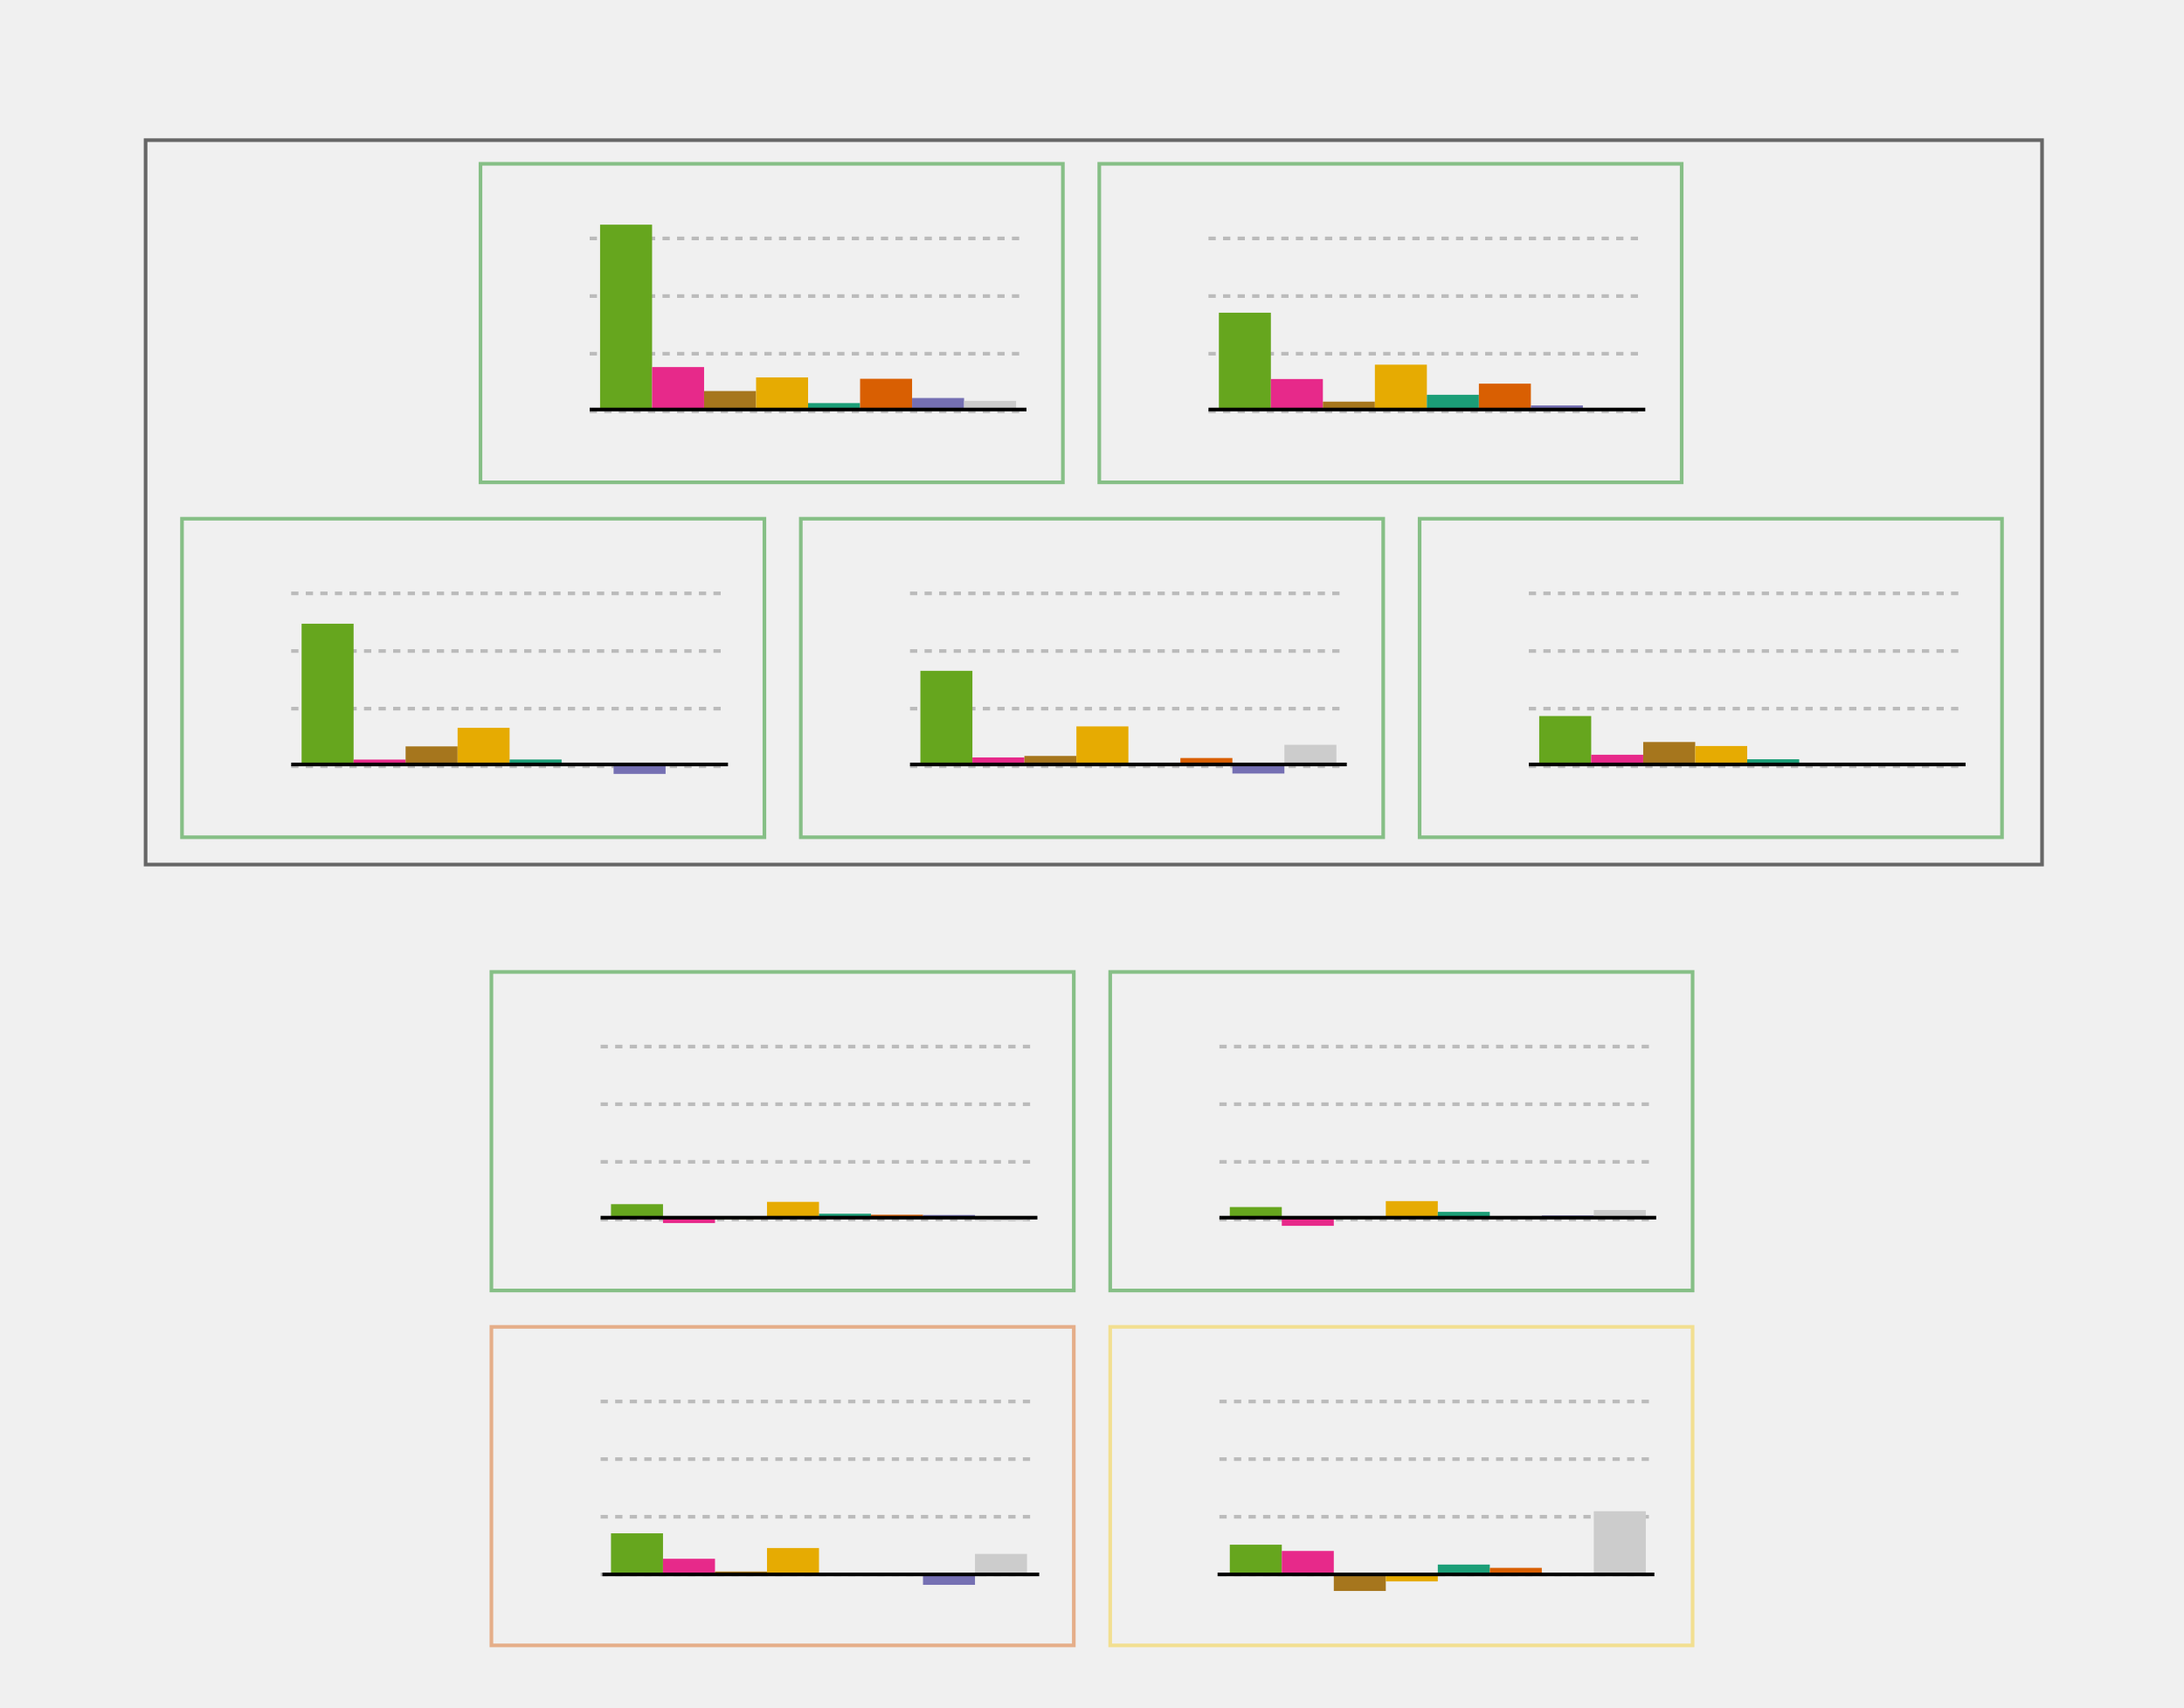
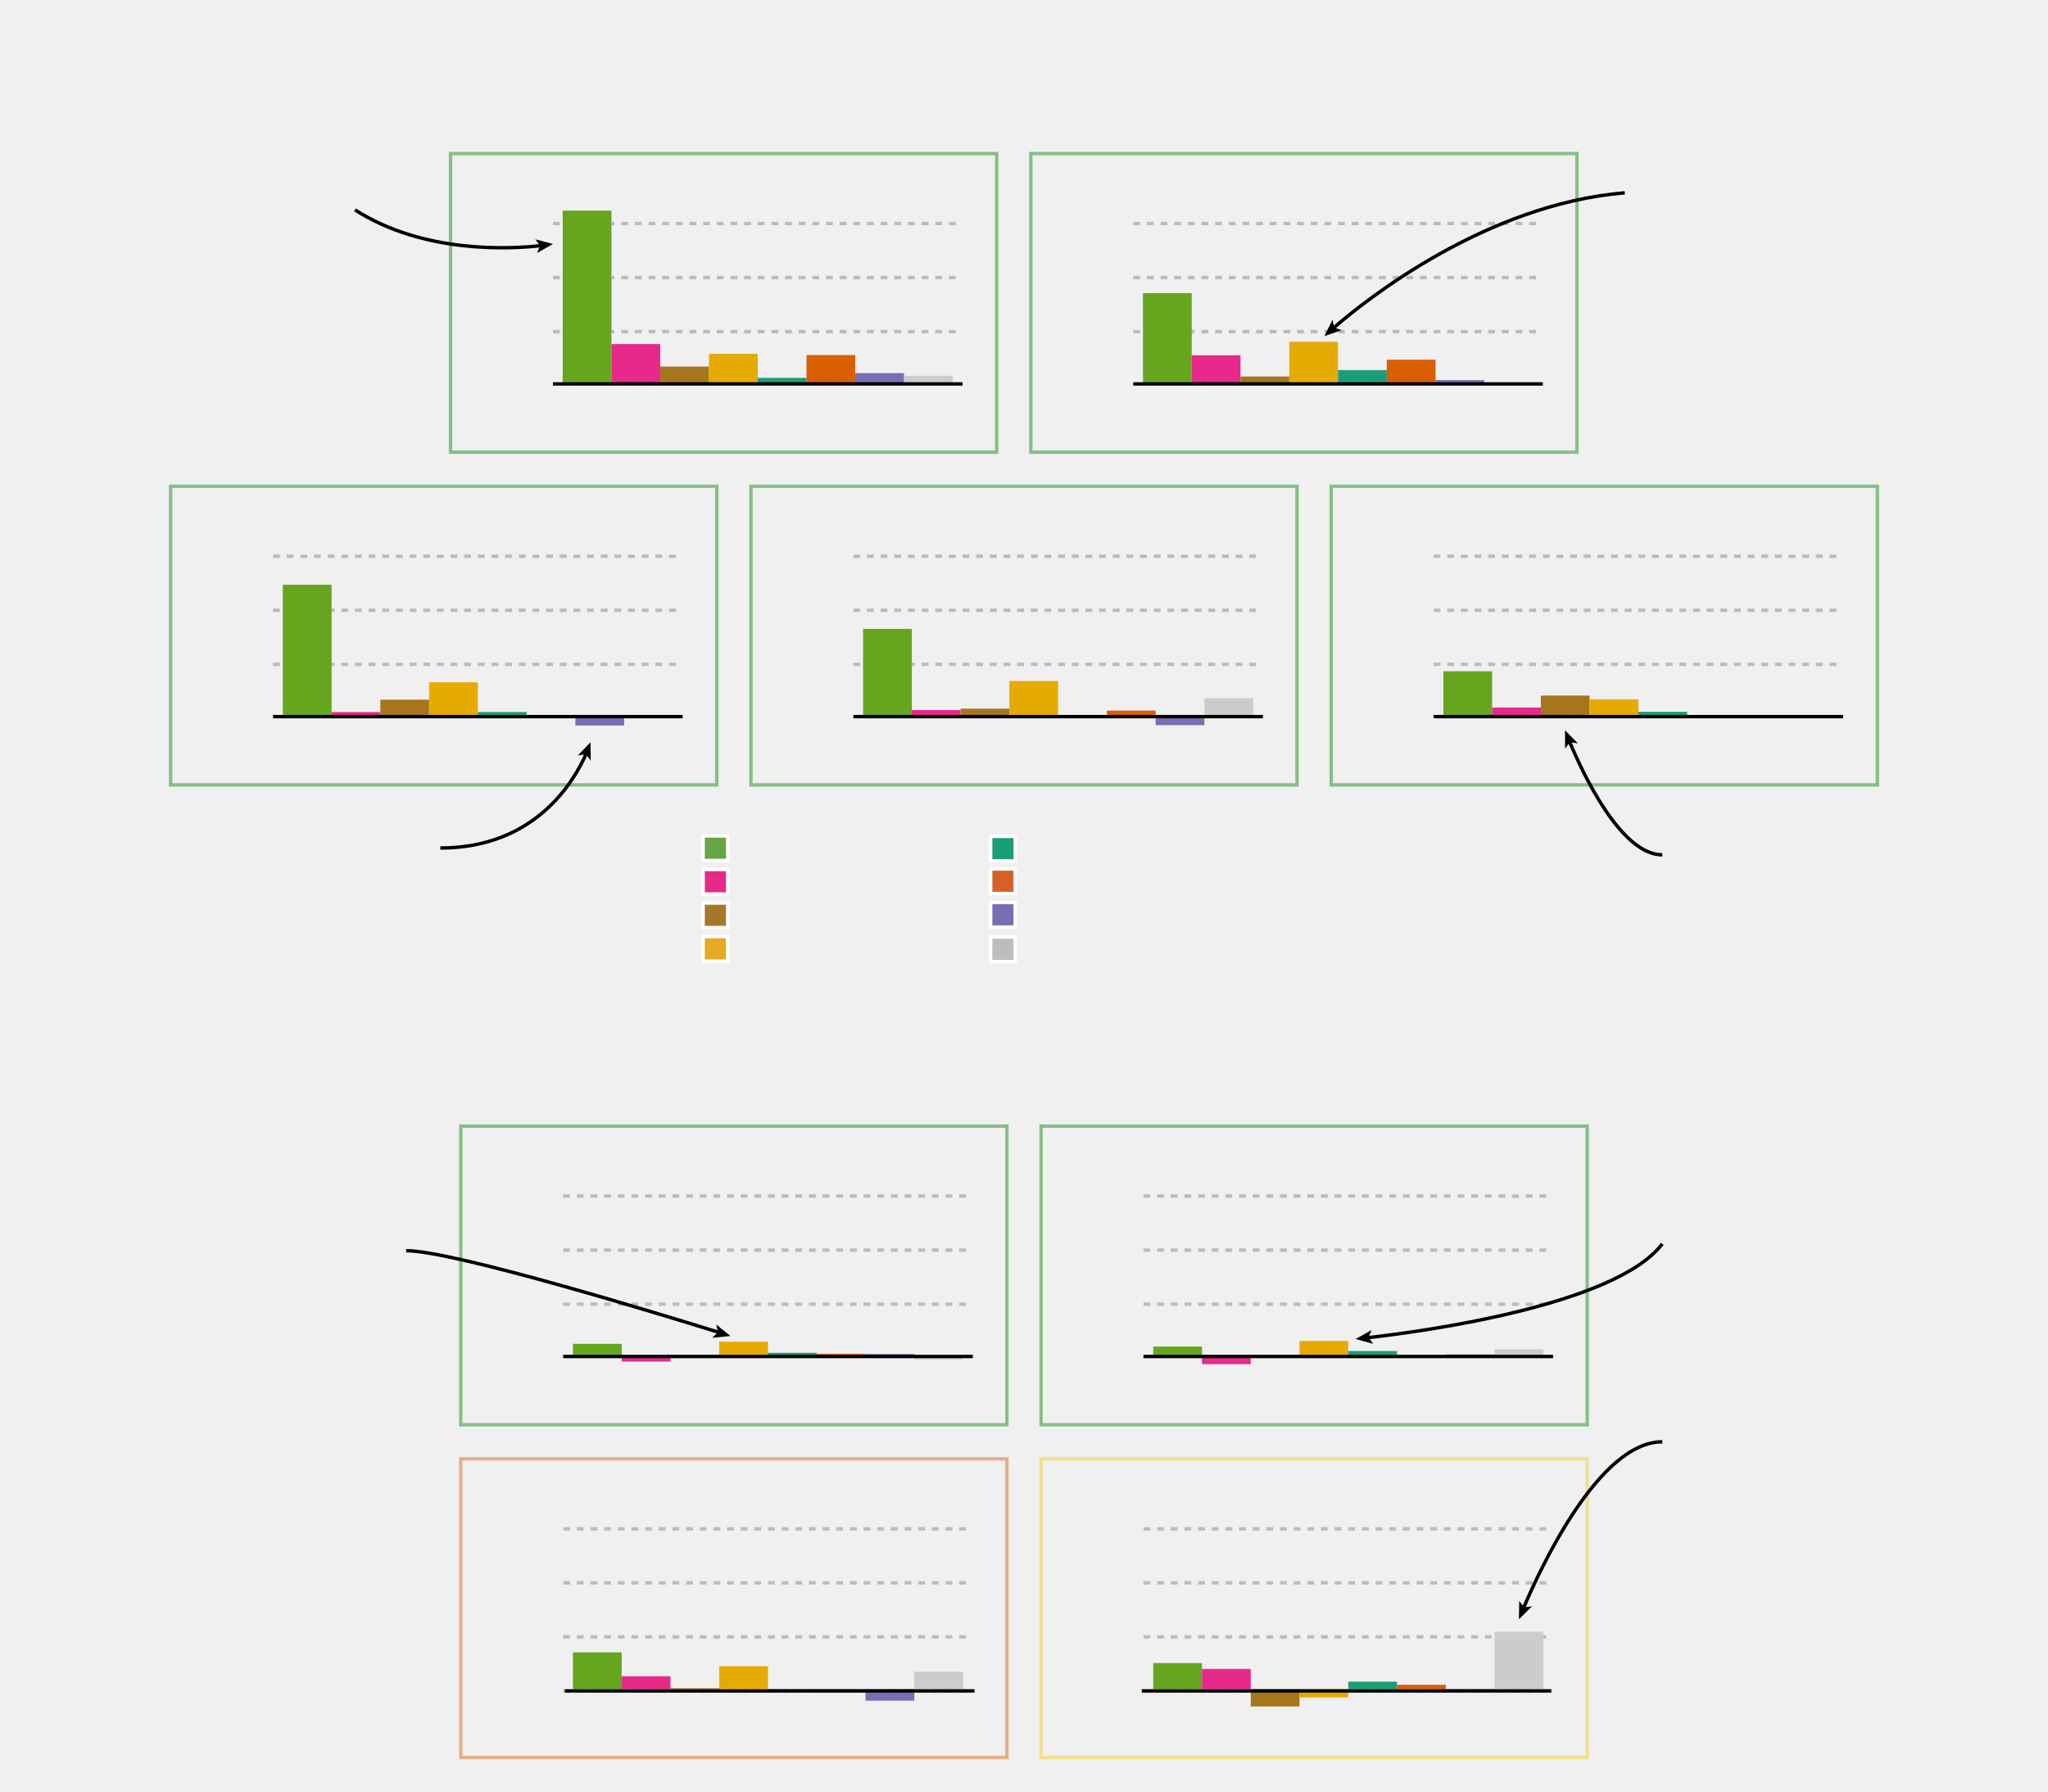
- <svg xmlns="http://www.w3.org/2000/svg" version="1.2" baseProfile="tiny" id="g-mt-economy-3-regional-change-medium-img" x="0px" y="0px" viewBox="0 0 600 469" xml:space="preserve">
+ <svg xmlns="http://www.w3.org/2000/svg" version="1.2" baseProfile="tiny" id="g-mt-economy-3-regional-change-medium-img" x="0px" y="0px" viewBox="0 0 600 525" xml:space="preserve">
  <g>
    <g>
      <g>
        <g transform="translate(170,0)">
          <rect x="-38" y="45" fill="none" stroke="#86BF86" width="160" height="87.5" />
          <g>
-             <g transform="translate(0,48)">
-               <line fill="none" stroke="#BBBBBB" stroke-dasharray="2" x1="-8" y1="65" x2="112" y2="65" />
-             </g>
            <g transform="translate(0,32.16667)">
              <line fill="none" stroke="#BBBBBB" stroke-dasharray="2" x1="-8" y1="65" x2="112" y2="65" />
            </g>
            <g transform="translate(0,16.33333)">
              <line fill="none" stroke="#BBBBBB" stroke-dasharray="2" x1="-8" y1="65" x2="112" y2="65" />
            </g>
            <g transform="translate(0,0.5)">
              <line fill="none" stroke="#BBBBBB" stroke-dasharray="2" x1="-8" y1="65" x2="112" y2="65" />
            </g>
          </g>
          <g>
            <rect x="-5.143" y="61.716" fill="#66A61E" width="14.286" height="50.784" />
            <rect x="9.143" y="100.834" fill="#E7298A" width="14.286" height="11.666" />
            <rect x="23.429" y="107.421" fill="#A6761D" width="14.286" height="5.079" />
            <rect x="37.714" y="103.681" fill="#E6AB02" width="14.286" height="8.819" />
            <rect x="52" y="110.733" fill="#1B9E77" width="14.286" height="1.767" />
            <rect x="66.286" y="104.051" fill="#D95F02" width="14.286" height="8.449" />
            <rect x="80.571" y="109.333" fill="#7570B3" width="14.286" height="3.167" />
            <rect x="94.857" y="110.128" fill="#CCCCCC" width="14.286" height="2.372" />
          </g>
          <g>
            <line fill="none" stroke="#000000" x1="-8" y1="112.5" x2="112" y2="112.5" />
          </g>
          <g>
-             <text transform="matrix(1 0 0 1 19.784 60)" display="none" font-family="'Arial-BoldMT'" font-size="14px">Bozeman</text>
-           </g>
-           <g>
-             <text transform="matrix(1 0 0 1 15.6797 77)" display="none" font-family="'Arial-ItalicMT'" font-size="14px">+29k jobs</text>
+             <text transform="matrix(1 0 0 1 15.3387 60)" display="none" font-family="'Arial-BoldMT'" font-size="16px">Bozeman</text>
+           </g>
+           <g>
+             <text transform="matrix(1 0 0 1 17.834 77)" display="none" font-family="'Arial-ItalicMT'" font-size="13px">+29k jobs</text>
          </g>
          <g transform="translate(5,0)">
            <g transform="translate(0,48)">
              <text transform="matrix(1 0 0 1 -22.5615 68.2)" display="none" font-family="'ArialMT'" font-size="10px">0</text>
            </g>
            <g transform="translate(0,32.16667)">
              <text transform="matrix(1 0 0 1 -27.5615 68.2)" display="none" font-family="'ArialMT'" font-size="10px">5k</text>
            </g>
            <g transform="translate(0,16.33333)">
              <text transform="matrix(1 0 0 1 -33.123 68.2)" display="none" font-family="'ArialMT'" font-size="10px">10k</text>
            </g>
            <g transform="translate(0,0.5)">
              <text transform="matrix(1 0 0 1 -33.123 68.2)" display="none" font-family="'ArialMT'" font-size="10px">15k</text>
            </g>
          </g>
        </g>
        <g transform="translate(340,0)">
          <rect x="-38" y="45" fill="none" stroke="#86BF86" width="160" height="87.5" />
          <g>
-             <g transform="translate(0,48)">
-               <line fill="none" stroke="#BBBBBB" stroke-dasharray="2" x1="-8" y1="65" x2="112" y2="65" />
-             </g>
            <g transform="translate(0,32.16667)">
              <line fill="none" stroke="#BBBBBB" stroke-dasharray="2" x1="-8" y1="65" x2="112" y2="65" />
            </g>
            <g transform="translate(0,16.33333)">
              <line fill="none" stroke="#BBBBBB" stroke-dasharray="2" x1="-8" y1="65" x2="112" y2="65" />
            </g>
            <g transform="translate(0,0.5)">
              <line fill="none" stroke="#BBBBBB" stroke-dasharray="2" x1="-8" y1="65" x2="112" y2="65" />
            </g>
          </g>
          <g>
            <rect x="-5.143" y="85.903" fill="#66A61E" width="14.286" height="26.597" />
            <rect x="9.143" y="104.121" fill="#E7298A" width="14.286" height="8.379" />
            <rect x="23.429" y="110.334" fill="#A6761D" width="14.286" height="2.166" />
            <rect x="37.714" y="100.175" fill="#E6AB02" width="14.286" height="12.325" />
            <rect x="52" y="108.45" fill="#1B9E77" width="14.286" height="4.05" />
            <rect x="66.286" y="105.391" fill="#D95F02" width="14.286" height="7.109" />
            <rect x="80.571" y="111.376" fill="#7570B3" width="14.286" height="1.124" />
            <polygon fill="#CCCCCC" points="94.857,112.5 109.143,112.5 109.143,112.5      " />
          </g>
          <g>
            <line fill="none" stroke="#000000" x1="-8" y1="112.5" x2="112" y2="112.5" />
          </g>
          <g>
-             <text transform="matrix(1 0 0 1 21.4587 60)" display="none" font-family="'Arial-BoldMT'" font-size="14px">Billings</text>
-           </g>
-           <g>
-             <text transform="matrix(1 0 0 1 15.6797 77)" display="none" font-family="'Arial-ItalicMT'" font-size="14px">+20k jobs</text>
+             <text transform="matrix(1 0 0 1 17.8473 60)" display="none" font-family="'Arial-BoldMT'" font-size="16px">Billings</text>
+           </g>
+           <g>
+             <text transform="matrix(1 0 0 1 17.834 77)" display="none" font-family="'Arial-ItalicMT'" font-size="13px">+20k jobs</text>
          </g>
          <g transform="translate(5,0)">
            <g transform="translate(0,48)">
              <text transform="matrix(1 0 0 1 -22.5615 68.2)" display="none" font-family="'ArialMT'" font-size="10px">0</text>
            </g>
            <g transform="translate(0,32.16667)">
              <text transform="matrix(1 0 0 1 -27.5615 68.2)" display="none" font-family="'ArialMT'" font-size="10px">5k</text>
            </g>
            <g transform="translate(0,16.33333)">
              <text transform="matrix(1 0 0 1 -33.123 68.2)" display="none" font-family="'ArialMT'" font-size="10px">10k</text>
            </g>
            <g transform="translate(0,0.5)">
              <text transform="matrix(1 0 0 1 -33.123 68.2)" display="none" font-family="'ArialMT'" font-size="10px">15k</text>
            </g>
          </g>
        </g>
      </g>
      <g>
        <g transform="translate(0,97.5)">
          <rect x="50" y="45" fill="none" stroke="#86BF86" width="160" height="87.5" />
          <g>
-             <g transform="translate(0,48)">
-               <line fill="none" stroke="#BBBBBB" stroke-dasharray="2" x1="80" y1="65" x2="200" y2="65" />
-             </g>
            <g transform="translate(0,32.16667)">
              <line fill="none" stroke="#BBBBBB" stroke-dasharray="2" x1="80" y1="65" x2="200" y2="65" />
            </g>
            <g transform="translate(0,16.33333)">
              <line fill="none" stroke="#BBBBBB" stroke-dasharray="2" x1="80" y1="65" x2="200" y2="65" />
            </g>
            <g transform="translate(0,0.5)">
              <line fill="none" stroke="#BBBBBB" stroke-dasharray="2" x1="80" y1="65" x2="200" y2="65" />
            </g>
          </g>
          <g>
            <rect x="82.857" y="73.841" fill="#66A61E" width="14.286" height="38.659" />
            <rect x="97.143" y="111.16" fill="#E7298A" width="14.286" height="1.34" />
            <rect x="111.429" y="107.532" fill="#A6761D" width="14.286" height="4.968" />
            <rect x="125.714" y="102.439" fill="#E6AB02" width="14.286" height="10.061" />
            <rect x="140" y="111.141" fill="#1B9E77" width="14.286" height="1.359" />
            <rect x="154.286" y="112.5" fill="#D95F02" width="14.286" height="0.465" />
            <rect x="168.571" y="112.5" fill="#7570B3" width="14.286" height="2.6" />
            <rect x="182.857" y="112.5" fill="#CCCCCC" width="14.286" height="0.095" />
          </g>
          <g>
            <line fill="none" stroke="#000000" x1="80" y1="112.5" x2="200" y2="112.5" />
          </g>
          <g>
-             <text transform="matrix(1 0 0 1 99.0967 60)" display="none" font-family="'Arial-BoldMT'" font-size="14px">Missoula</text>
-           </g>
-           <g>
-             <text transform="matrix(1 0 0 1 103.6797 77)" display="none" font-family="'Arial-ItalicMT'" font-size="14px">+17k jobs</text>
+             <text transform="matrix(1 0 0 1 94.8179 60)" display="none" font-family="'Arial-BoldMT'" font-size="16px">Missoula</text>
+           </g>
+           <g>
+             <text transform="matrix(1 0 0 1 105.834 77)" display="none" font-family="'Arial-ItalicMT'" font-size="13px">+17k jobs</text>
          </g>
          <g transform="translate(5,0)">
            <g transform="translate(0,48)">
              <text transform="matrix(1 0 0 1 65.4385 68.2)" display="none" font-family="'ArialMT'" font-size="10px">0</text>
            </g>
            <g transform="translate(0,32.16667)">
              <text transform="matrix(1 0 0 1 60.4385 68.2)" display="none" font-family="'ArialMT'" font-size="10px">5k</text>
            </g>
            <g transform="translate(0,16.33333)">
              <text transform="matrix(1 0 0 1 54.877 68.2)" display="none" font-family="'ArialMT'" font-size="10px">10k</text>
            </g>
            <g transform="translate(0,0.5)">
              <text transform="matrix(1 0 0 1 54.877 68.2)" display="none" font-family="'ArialMT'" font-size="10px">15k</text>
            </g>
          </g>
        </g>
        <g transform="translate(170,97.5)">
          <rect x="50" y="45" fill="none" stroke="#86BF86" width="160" height="87.5" />
          <g>
-             <g transform="translate(0,48)">
-               <line fill="none" stroke="#BBBBBB" stroke-dasharray="2" x1="80" y1="65" x2="200" y2="65" />
-             </g>
            <g transform="translate(0,32.16667)">
              <line fill="none" stroke="#BBBBBB" stroke-dasharray="2" x1="80" y1="65" x2="200" y2="65" />
            </g>
            <g transform="translate(0,16.33333)">
              <line fill="none" stroke="#BBBBBB" stroke-dasharray="2" x1="80" y1="65" x2="200" y2="65" />
            </g>
            <g transform="translate(0,0.5)">
              <line fill="none" stroke="#BBBBBB" stroke-dasharray="2" x1="80" y1="65" x2="200" y2="65" />
            </g>
          </g>
          <g>
            <rect x="82.857" y="86.78" fill="#66A61E" width="14.286" height="25.72" />
            <rect x="97.143" y="110.575" fill="#E7298A" width="14.286" height="1.925" />
            <rect x="111.429" y="110.163" fill="#A6761D" width="14.286" height="2.337" />
            <rect x="125.714" y="102.044" fill="#E6AB02" width="14.286" height="10.456" />
            <rect x="140" y="112.5" fill="#1B9E77" width="14.286" height="0.158" />
            <rect x="154.286" y="110.73" fill="#D95F02" width="14.286" height="1.77" />
            <rect x="168.571" y="112.5" fill="#7570B3" width="14.286" height="2.495" />
            <rect x="182.857" y="107.098" fill="#CCCCCC" width="14.286" height="5.402" />
          </g>
          <g>
            <line fill="none" stroke="#000000" x1="80" y1="112.5" x2="200" y2="112.5" />
          </g>
          <g>
-             <text transform="matrix(1 0 0 1 101.4209 60)" display="none" font-family="'Arial-BoldMT'" font-size="14px">Kalispell</text>
-           </g>
-           <g>
-             <text transform="matrix(1 0 0 1 103.6797 77)" display="none" font-family="'Arial-ItalicMT'" font-size="14px">+14k jobs</text>
+             <text transform="matrix(1 0 0 1 97.3081 60)" display="none" font-family="'Arial-BoldMT'" font-size="16px">Kalispell</text>
+           </g>
+           <g>
+             <text transform="matrix(1 0 0 1 105.834 77)" display="none" font-family="'Arial-ItalicMT'" font-size="13px">+14k jobs</text>
          </g>
          <g transform="translate(5,0)">
            <g transform="translate(0,48)">
              <text transform="matrix(1 0 0 1 65.4385 68.2)" display="none" font-family="'ArialMT'" font-size="10px">0</text>
            </g>
            <g transform="translate(0,32.16667)">
              <text transform="matrix(1 0 0 1 60.4385 68.2)" display="none" font-family="'ArialMT'" font-size="10px">5k</text>
            </g>
            <g transform="translate(0,16.33333)">
              <text transform="matrix(1 0 0 1 54.877 68.2)" display="none" font-family="'ArialMT'" font-size="10px">10k</text>
            </g>
            <g transform="translate(0,0.5)">
              <text transform="matrix(1 0 0 1 54.877 68.2)" display="none" font-family="'ArialMT'" font-size="10px">15k</text>
            </g>
          </g>
        </g>
        <g transform="translate(340,97.5)">
          <rect x="50" y="45" fill="none" stroke="#86BF86" width="160" height="87.5" />
          <g>
-             <g transform="translate(0,48)">
-               <line fill="none" stroke="#BBBBBB" stroke-dasharray="2" x1="80" y1="65" x2="200" y2="65" />
-             </g>
            <g transform="translate(0,32.16667)">
              <line fill="none" stroke="#BBBBBB" stroke-dasharray="2" x1="80" y1="65" x2="200" y2="65" />
            </g>
            <g transform="translate(0,16.33333)">
              <line fill="none" stroke="#BBBBBB" stroke-dasharray="2" x1="80" y1="65" x2="200" y2="65" />
            </g>
            <g transform="translate(0,0.5)">
              <line fill="none" stroke="#BBBBBB" stroke-dasharray="2" x1="80" y1="65" x2="200" y2="65" />
            </g>
          </g>
          <g>
            <rect x="82.857" y="99.2" fill="#66A61E" width="14.286" height="13.3" />
            <rect x="97.143" y="109.834" fill="#E7298A" width="14.286" height="2.666" />
            <rect x="111.429" y="106.335" fill="#A6761D" width="14.286" height="6.166" />
            <rect x="125.714" y="107.437" fill="#E6AB02" width="14.286" height="5.063" />
            <rect x="140" y="111.072" fill="#1B9E77" width="14.286" height="1.428" />
            <rect x="154.286" y="112.072" fill="#D95F02" width="14.286" height="0.428" />
            <rect x="168.571" y="112.152" fill="#7570B3" width="14.286" height="0.348" />
            <polygon fill="#CCCCCC" points="182.857,112.5 197.143,112.5 197.143,112.5      " />
          </g>
          <g>
            <line fill="none" stroke="#000000" x1="80" y1="112.5" x2="200" y2="112.5" />
          </g>
          <g>
-             <text transform="matrix(1 0 0 1 113.0898 60)" display="none" font-family="'Arial-BoldMT'" font-size="14px">Helena</text>
-           </g>
-           <g>
-             <text transform="matrix(1 0 0 1 99.79 77)" display="none" font-family="'Arial-ItalicMT'" font-size="14px">+9.3k jobs</text>
+             <text transform="matrix(1 0 0 1 109.8105 60)" display="none" font-family="'Arial-BoldMT'" font-size="16px">Helena</text>
+           </g>
+           <g>
+             <text transform="matrix(1 0 0 1 102.0835 77)" display="none" font-family="'Arial-ItalicMT'" font-size="13px">+9.3k jobs</text>
          </g>
          <g transform="translate(5,0)">
            <g transform="translate(0,48)">
              <text transform="matrix(1 0 0 1 65.4385 68.2)" display="none" font-family="'ArialMT'" font-size="10px">0</text>
            </g>
            <g transform="translate(0,32.16667)">
              <text transform="matrix(1 0 0 1 60.4385 68.2)" display="none" font-family="'ArialMT'" font-size="10px">5k</text>
            </g>
            <g transform="translate(0,16.33333)">
              <text transform="matrix(1 0 0 1 54.877 68.2)" display="none" font-family="'ArialMT'" font-size="10px">10k</text>
            </g>
            <g transform="translate(0,0.5)">
              <text transform="matrix(1 0 0 1 54.877 68.2)" display="none" font-family="'ArialMT'" font-size="10px">15k</text>
            </g>
          </g>
        </g>
      </g>
    </g>
    <g>
      <g transform="translate(170,195)">
-         <rect x="-35" y="72" fill="none" stroke="#86BF86" width="160" height="87.5" />
-         <g>
-           <g transform="translate(0,48)">
-             <line fill="none" stroke="#BBBBBB" stroke-dasharray="2" x1="-5" y1="92" x2="115" y2="92" />
-           </g>
-           <g transform="translate(0,32.16667)">
-             <line fill="none" stroke="#BBBBBB" stroke-dasharray="2" x1="-5" y1="92" x2="115" y2="92" />
-           </g>
-           <g transform="translate(0,16.33333)">
-             <line fill="none" stroke="#BBBBBB" stroke-dasharray="2" x1="-5" y1="92" x2="115" y2="92" />
-           </g>
-           <g transform="translate(0,0.5)">
-             <line fill="none" stroke="#BBBBBB" stroke-dasharray="2" x1="-5" y1="92" x2="115" y2="92" />
-           </g>
-         </g>
-         <g>
-           <rect x="-2.143" y="135.792" fill="#66A61E" width="14.286" height="3.708" />
-           <rect x="12.143" y="139.5" fill="#E7298A" width="14.286" height="1.479" />
-           <rect x="26.429" y="139.5" fill="#A6761D" width="14.286" height="0.396" />
-           <rect x="40.714" y="135.159" fill="#E6AB02" width="14.286" height="4.341" />
-           <rect x="55" y="138.417" fill="#1B9E77" width="14.286" height="1.083" />
-           <rect x="69.286" y="138.699" fill="#D95F02" width="14.286" height="0.801" />
-           <rect x="83.571" y="138.768" fill="#7570B3" width="14.286" height="0.731" />
-           <rect x="97.857" y="139.5" fill="#CCCCCC" width="14.286" height="0.874" />
-         </g>
-         <g>
-           <line fill="none" stroke="#000000" x1="-5" y1="139.5" x2="115" y2="139.5" />
-         </g>
-         <g>
-           <text transform="matrix(1 0 0 1 14.7186 87)" display="none" font-family="'Arial-BoldMT'" font-size="14px">Great Falls</text>
-         </g>
-         <g>
-           <text transform="matrix(1 0 0 1 14.79 104)" display="none" font-family="'Arial-ItalicMT'" font-size="14px">+2.5k jobs</text>
+         <rect x="-35" y="135" fill="none" stroke="#86BF86" width="160" height="87.5" />
+         <g>
+           <g transform="translate(0,32.16667)">
+             <line fill="none" stroke="#BBBBBB" stroke-dasharray="2" x1="-5" y1="155" x2="115" y2="155" />
+           </g>
+           <g transform="translate(0,16.33333)">
+             <line fill="none" stroke="#BBBBBB" stroke-dasharray="2" x1="-5" y1="155" x2="115" y2="155" />
+           </g>
+           <g transform="translate(0,0.5)">
+             <line fill="none" stroke="#BBBBBB" stroke-dasharray="2" x1="-5" y1="155" x2="115" y2="155" />
+           </g>
+         </g>
+         <g>
+           <rect x="-2.143" y="198.792" fill="#66A61E" width="14.286" height="3.708" />
+           <rect x="12.143" y="202.5" fill="#E7298A" width="14.286" height="1.479" />
+           <rect x="26.429" y="202.5" fill="#A6761D" width="14.286" height="0.396" />
+           <rect x="40.714" y="198.159" fill="#E6AB02" width="14.286" height="4.341" />
+           <rect x="55" y="201.417" fill="#1B9E77" width="14.286" height="1.083" />
+           <rect x="69.286" y="201.699" fill="#D95F02" width="14.286" height="0.801" />
+           <rect x="83.571" y="201.768" fill="#7570B3" width="14.286" height="0.731" />
+           <rect x="97.857" y="202.5" fill="#CCCCCC" width="14.286" height="0.874" />
+         </g>
+         <g>
+           <line fill="none" stroke="#000000" x1="-5" y1="202.5" x2="115" y2="202.5" />
+         </g>
+         <g>
+           <text transform="matrix(1 0 0 1 9.5496 150)" display="none" font-family="'Arial-BoldMT'" font-size="16px">Great Falls</text>
+         </g>
+         <g>
+           <text transform="matrix(1 0 0 1 17.0835 167)" display="none" font-family="'Arial-ItalicMT'" font-size="13px">+2.5k jobs</text>
        </g>
        <g transform="translate(5,0)">
          <g transform="translate(0,48)">
-             <text transform="matrix(1 0 0 1 -19.5615 95.2)" display="none" font-family="'ArialMT'" font-size="10px">0</text>
-           </g>
-           <g transform="translate(0,32.16667)">
-             <text transform="matrix(1 0 0 1 -24.5615 95.2)" display="none" font-family="'ArialMT'" font-size="10px">5k</text>
-           </g>
-           <g transform="translate(0,16.33333)">
-             <text transform="matrix(1 0 0 1 -30.123 95.2)" display="none" font-family="'ArialMT'" font-size="10px">10k</text>
-           </g>
-           <g transform="translate(0,0.5)">
-             <text transform="matrix(1 0 0 1 -30.123 95.2)" display="none" font-family="'ArialMT'" font-size="10px">15k</text>
+             <text transform="matrix(1 0 0 1 -19.5615 158.2)" display="none" font-family="'ArialMT'" font-size="10px">0</text>
+           </g>
+           <g transform="translate(0,32.16667)">
+             <text transform="matrix(1 0 0 1 -24.5615 158.2)" display="none" font-family="'ArialMT'" font-size="10px">5k</text>
+           </g>
+           <g transform="translate(0,16.33333)">
+             <text transform="matrix(1 0 0 1 -30.123 158.2)" display="none" font-family="'ArialMT'" font-size="10px">10k</text>
+           </g>
+           <g transform="translate(0,0.5)">
+             <text transform="matrix(1 0 0 1 -30.123 158.2)" display="none" font-family="'ArialMT'" font-size="10px">15k</text>
          </g>
        </g>
      </g>
      <g transform="translate(340,195)">
-         <rect x="-35" y="72" fill="none" stroke="#86BF86" width="160" height="87.5" />
-         <g>
-           <g transform="translate(0,48)">
-             <line fill="none" stroke="#BBBBBB" stroke-dasharray="2" x1="-5" y1="92" x2="115" y2="92" />
-           </g>
-           <g transform="translate(0,32.16667)">
-             <line fill="none" stroke="#BBBBBB" stroke-dasharray="2" x1="-5" y1="92" x2="115" y2="92" />
-           </g>
-           <g transform="translate(0,16.33333)">
-             <line fill="none" stroke="#BBBBBB" stroke-dasharray="2" x1="-5" y1="92" x2="115" y2="92" />
-           </g>
-           <g transform="translate(0,0.5)">
-             <line fill="none" stroke="#BBBBBB" stroke-dasharray="2" x1="-5" y1="92" x2="115" y2="92" />
-           </g>
-         </g>
-         <g>
-           <rect x="-2.143" y="136.583" fill="#66A61E" width="14.286" height="2.917" />
-           <rect x="12.143" y="139.5" fill="#E7298A" width="14.286" height="2.245" />
-           <rect x="26.429" y="139.5" fill="#A6761D" width="14.286" height="0.171" />
-           <rect x="40.714" y="134.953" fill="#E6AB02" width="14.286" height="4.547" />
-           <rect x="55" y="137.907" fill="#1B9E77" width="14.286" height="1.593" />
-           <rect x="69.286" y="139.24" fill="#D95F02" width="14.286" height="0.26" />
-           <rect x="83.571" y="138.914" fill="#7570B3" width="14.286" height="0.586" />
-           <rect x="97.857" y="137.391" fill="#CCCCCC" width="14.286" height="2.109" />
-         </g>
-         <g>
-           <line fill="none" stroke="#000000" x1="-5" y1="139.5" x2="115" y2="139.5" />
-         </g>
-         <g>
-           <text transform="matrix(1 0 0 1 28.8517 87)" display="none" font-family="'Arial-BoldMT'" font-size="14px">Butte</text>
-         </g>
-         <g>
-           <text transform="matrix(1 0 0 1 14.79 104)" display="none" font-family="'Arial-ItalicMT'" font-size="14px">+3.0k jobs</text>
+         <rect x="-35" y="135" fill="none" stroke="#86BF86" width="160" height="87.5" />
+         <g>
+           <g transform="translate(0,32.16667)">
+             <line fill="none" stroke="#BBBBBB" stroke-dasharray="2" x1="-5" y1="155" x2="115" y2="155" />
+           </g>
+           <g transform="translate(0,16.33333)">
+             <line fill="none" stroke="#BBBBBB" stroke-dasharray="2" x1="-5" y1="155" x2="115" y2="155" />
+           </g>
+           <g transform="translate(0,0.5)">
+             <line fill="none" stroke="#BBBBBB" stroke-dasharray="2" x1="-5" y1="155" x2="115" y2="155" />
+           </g>
+         </g>
+         <g>
+           <rect x="-2.143" y="199.583" fill="#66A61E" width="14.286" height="2.917" />
+           <rect x="12.143" y="202.5" fill="#E7298A" width="14.286" height="2.245" />
+           <rect x="26.429" y="202.5" fill="#A6761D" width="14.286" height="0.171" />
+           <rect x="40.714" y="197.953" fill="#E6AB02" width="14.286" height="4.547" />
+           <rect x="55" y="200.907" fill="#1B9E77" width="14.286" height="1.593" />
+           <rect x="69.286" y="202.24" fill="#D95F02" width="14.286" height="0.26" />
+           <rect x="83.571" y="201.914" fill="#7570B3" width="14.286" height="0.586" />
+           <rect x="97.857" y="200.391" fill="#CCCCCC" width="14.286" height="2.109" />
+         </g>
+         <g>
+           <line fill="none" stroke="#000000" x1="-5" y1="202.5" x2="115" y2="202.5" />
+         </g>
+         <g>
+           <text transform="matrix(1 0 0 1 26.2966 150)" display="none" font-family="'Arial-BoldMT'" font-size="16px">Butte</text>
+         </g>
+         <g>
+           <text transform="matrix(1 0 0 1 17.0835 167)" display="none" font-family="'Arial-ItalicMT'" font-size="13px">+3.0k jobs</text>
        </g>
        <g transform="translate(5,0)">
          <g transform="translate(0,48)">
-             <text transform="matrix(1 0 0 1 -19.5615 95.2)" display="none" font-family="'ArialMT'" font-size="10px">0</text>
-           </g>
-           <g transform="translate(0,32.16667)">
-             <text transform="matrix(1 0 0 1 -24.5615 95.2)" display="none" font-family="'ArialMT'" font-size="10px">5k</text>
-           </g>
-           <g transform="translate(0,16.33333)">
-             <text transform="matrix(1 0 0 1 -30.123 95.2)" display="none" font-family="'ArialMT'" font-size="10px">10k</text>
-           </g>
-           <g transform="translate(0,0.5)">
-             <text transform="matrix(1 0 0 1 -30.123 95.2)" display="none" font-family="'ArialMT'" font-size="10px">15k</text>
+             <text transform="matrix(1 0 0 1 -19.5615 158.2)" display="none" font-family="'ArialMT'" font-size="10px">0</text>
+           </g>
+           <g transform="translate(0,32.16667)">
+             <text transform="matrix(1 0 0 1 -24.5615 158.2)" display="none" font-family="'ArialMT'" font-size="10px">5k</text>
+           </g>
+           <g transform="translate(0,16.33333)">
+             <text transform="matrix(1 0 0 1 -30.123 158.2)" display="none" font-family="'ArialMT'" font-size="10px">10k</text>
+           </g>
+           <g transform="translate(0,0.5)">
+             <text transform="matrix(1 0 0 1 -30.123 158.2)" display="none" font-family="'ArialMT'" font-size="10px">15k</text>
          </g>
        </g>
      </g>
      <g transform="translate(170,292.5)">
-         <rect x="-35" y="72" fill="none" stroke="#E5AE89" width="160" height="87.5" />
+         <rect x="-35" y="135" fill="none" stroke="#E5AE89" width="160" height="87.5" />
        <g>
          <g transform="translate(0,48)">
-             <line fill="none" stroke="#BBBBBB" stroke-dasharray="2" x1="-5" y1="92" x2="115" y2="92" />
-           </g>
-           <g transform="translate(0,32.16667)">
-             <line fill="none" stroke="#BBBBBB" stroke-dasharray="2" x1="-5" y1="92" x2="115" y2="92" />
-           </g>
-           <g transform="translate(0,16.33333)">
-             <line fill="none" stroke="#BBBBBB" stroke-dasharray="2" x1="-5" y1="92" x2="115" y2="92" />
-           </g>
-           <g transform="translate(0,0.5)">
-             <line fill="none" stroke="#BBBBBB" stroke-dasharray="2" x1="-5" y1="92" x2="115" y2="92" />
-           </g>
-         </g>
-         <g>
-           <rect x="-2.143" y="128.714" fill="#66A61E" width="14.286" height="10.786" />
-           <rect x="12.143" y="135.7" fill="#E7298A" width="14.286" height="3.8" />
-           <rect x="26.429" y="139.202" fill="#A6761D" width="14.286" height="0.298" />
-           <rect x="40.714" y="132.752" fill="#E6AB02" width="14.286" height="6.748" />
-           <rect x="55" y="139.5" fill="#1B9E77" width="14.286" height="0.472" />
-           <rect x="69.286" y="139.5" fill="#D95F02" width="14.286" height="0.88" />
-           <rect x="83.571" y="139.5" fill="#7570B3" width="14.286" height="3.369" />
-           <rect x="97.857" y="134.367" fill="#CCCCCC" width="14.286" height="5.133" />
-         </g>
-         <g>
-           <line fill="none" stroke="#000000" x1="-4.5" y1="140" x2="115.5" y2="140" />
-         </g>
-         <g>
-           <text transform="matrix(1 0 0 1 -0.9333 87)" display="none" font-family="'Arial-BoldMT'" font-size="14px">Rural Mountains</text>
-         </g>
-         <g>
-           <text transform="matrix(1 0 0 1 14.79 104)" display="none" font-family="'Arial-ItalicMT'" font-size="14px">+7.0k jobs</text>
+             <line fill="none" stroke="#BBBBBB" stroke-dasharray="2" x1="-5" y1="155" x2="115" y2="155" />
+           </g>
+           <g transform="translate(0,32.16667)">
+             <line fill="none" stroke="#BBBBBB" stroke-dasharray="2" x1="-5" y1="155" x2="115" y2="155" />
+           </g>
+           <g transform="translate(0,16.33333)">
+             <line fill="none" stroke="#BBBBBB" stroke-dasharray="2" x1="-5" y1="155" x2="115" y2="155" />
+           </g>
+           <g transform="translate(0,0.5)">
+             <line fill="none" stroke="#BBBBBB" stroke-dasharray="2" x1="-5" y1="155" x2="115" y2="155" />
+           </g>
+         </g>
+         <g>
+           <rect x="-2.143" y="191.714" fill="#66A61E" width="14.286" height="10.786" />
+           <rect x="12.143" y="198.7" fill="#E7298A" width="14.286" height="3.8" />
+           <rect x="26.429" y="202.202" fill="#A6761D" width="14.286" height="0.298" />
+           <rect x="40.714" y="195.752" fill="#E6AB02" width="14.286" height="6.748" />
+           <rect x="55" y="202.5" fill="#1B9E77" width="14.286" height="0.472" />
+           <rect x="69.286" y="202.5" fill="#D95F02" width="14.286" height="0.88" />
+           <rect x="83.571" y="202.5" fill="#7570B3" width="14.286" height="3.369" />
+           <rect x="97.857" y="197.367" fill="#CCCCCC" width="14.286" height="5.133" />
+         </g>
+         <g>
+           <line fill="none" stroke="#000000" x1="-4.5" y1="203" x2="115.5" y2="203" />
+         </g>
+         <g>
+           <text transform="matrix(1 0 0 1 -8.7668 150)" display="none" font-family="'Arial-BoldMT'" font-size="16px">Rural Mountains</text>
+         </g>
+         <g>
+           <text transform="matrix(1 0 0 1 17.0835 167)" display="none" font-family="'Arial-ItalicMT'" font-size="13px">+7.0k jobs</text>
        </g>
        <g transform="translate(5,0)">
          <g transform="translate(0,48)">
-             <text transform="matrix(1 0 0 1 -19.5615 95.2)" display="none" font-family="'ArialMT'" font-size="10px">0</text>
-           </g>
-           <g transform="translate(0,32.16667)">
-             <text transform="matrix(1 0 0 1 -24.5615 95.2)" display="none" font-family="'ArialMT'" font-size="10px">5k</text>
-           </g>
-           <g transform="translate(0,16.33333)">
-             <text transform="matrix(1 0 0 1 -30.123 95.2)" display="none" font-family="'ArialMT'" font-size="10px">10k</text>
-           </g>
-           <g transform="translate(0,0.5)">
-             <text transform="matrix(1 0 0 1 -30.123 95.2)" display="none" font-family="'ArialMT'" font-size="10px">15k</text>
+             <text transform="matrix(1 0 0 1 -19.5615 158.2)" display="none" font-family="'ArialMT'" font-size="10px">0</text>
+           </g>
+           <g transform="translate(0,32.16667)">
+             <text transform="matrix(1 0 0 1 -24.5615 158.2)" display="none" font-family="'ArialMT'" font-size="10px">5k</text>
+           </g>
+           <g transform="translate(0,16.33333)">
+             <text transform="matrix(1 0 0 1 -30.123 158.2)" display="none" font-family="'ArialMT'" font-size="10px">10k</text>
+           </g>
+           <g transform="translate(0,0.5)">
+             <text transform="matrix(1 0 0 1 -30.123 158.2)" display="none" font-family="'ArialMT'" font-size="10px">15k</text>
          </g>
        </g>
      </g>
      <g transform="translate(340,292.5)">
-         <rect x="-35" y="72" fill="none" stroke="#F2DF91" width="160" height="87.5" />
+         <rect x="-35" y="135" fill="none" stroke="#F2DF91" width="160" height="87.5" />
        <g>
          <g transform="translate(0,48)">
-             <line fill="none" stroke="#BBBBBB" stroke-dasharray="2" x1="-5" y1="92" x2="115" y2="92" />
-           </g>
-           <g transform="translate(0,32.16667)">
-             <line fill="none" stroke="#BBBBBB" stroke-dasharray="2" x1="-5" y1="92" x2="115" y2="92" />
-           </g>
-           <g transform="translate(0,16.33333)">
-             <line fill="none" stroke="#BBBBBB" stroke-dasharray="2" x1="-5" y1="92" x2="115" y2="92" />
-           </g>
-           <g transform="translate(0,0.5)">
-             <line fill="none" stroke="#BBBBBB" stroke-dasharray="2" x1="-5" y1="92" x2="115" y2="92" />
-           </g>
-         </g>
-         <g>
-           <rect x="-2.143" y="131.84" fill="#66A61E" width="14.286" height="7.66" />
-           <rect x="12.143" y="133.556" fill="#E7298A" width="14.286" height="5.944" />
-           <rect x="26.429" y="139.5" fill="#A6761D" width="14.286" height="5.051" />
-           <rect x="40.714" y="139.5" fill="#E6AB02" width="14.286" height="2.423" />
-           <rect x="55" y="137.296" fill="#1B9E77" width="14.286" height="2.204" />
-           <rect x="69.286" y="138.202" fill="#D95F02" width="14.286" height="1.298" />
-           <rect x="83.571" y="139.5" fill="#7570B3" width="14.286" height="0.655" />
-           <rect x="97.857" y="122.65" fill="#CCCCCC" width="14.286" height="16.85" />
-         </g>
-         <g>
-           <path fill="none" stroke="#000000" d="M115,139.5" />
-           <path fill="none" stroke="#000000" d="M-5,139.5" />
-         </g>
-         <g>
-           <text transform="matrix(1 0 0 1 6.2795 87)" display="none" font-family="'Arial-BoldMT'" font-size="14px">Rural Plains</text>
-         </g>
-         <g>
-           <text transform="matrix(1 0 0 1 14.79 104)" display="none" font-family="'Arial-ItalicMT'" font-size="14px">+8.2k jobs</text>
+             <line fill="none" stroke="#BBBBBB" stroke-dasharray="2" x1="-5" y1="155" x2="115" y2="155" />
+           </g>
+           <g transform="translate(0,32.16667)">
+             <line fill="none" stroke="#BBBBBB" stroke-dasharray="2" x1="-5" y1="155" x2="115" y2="155" />
+           </g>
+           <g transform="translate(0,16.33333)">
+             <line fill="none" stroke="#BBBBBB" stroke-dasharray="2" x1="-5" y1="155" x2="115" y2="155" />
+           </g>
+           <g transform="translate(0,0.5)">
+             <line fill="none" stroke="#BBBBBB" stroke-dasharray="2" x1="-5" y1="155" x2="115" y2="155" />
+           </g>
+         </g>
+         <g>
+           <rect x="-2.143" y="194.84" fill="#66A61E" width="14.286" height="7.66" />
+           <rect x="12.143" y="196.556" fill="#E7298A" width="14.286" height="5.944" />
+           <rect x="26.429" y="202.5" fill="#A6761D" width="14.286" height="5.051" />
+           <rect x="40.714" y="202.5" fill="#E6AB02" width="14.286" height="2.423" />
+           <rect x="55" y="200.296" fill="#1B9E77" width="14.286" height="2.204" />
+           <rect x="69.286" y="201.202" fill="#D95F02" width="14.286" height="1.298" />
+           <rect x="83.571" y="202.5" fill="#7570B3" width="14.286" height="0.655" />
+           <rect x="97.857" y="185.65" fill="#CCCCCC" width="14.286" height="16.85" />
+         </g>
+         <g>
+           <path fill="none" stroke="#000000" d="M115,202.5" />
+           <path fill="none" stroke="#000000" d="M-5,202.5" />
+         </g>
+         <g>
+           <text transform="matrix(1 0 0 1 0.4997 150)" display="none" font-family="'Arial-BoldMT'" font-size="16px">Rural Plains</text>
+         </g>
+         <g>
+           <text transform="matrix(1 0 0 1 17.0835 167)" display="none" font-family="'Arial-ItalicMT'" font-size="13px">+8.2k jobs</text>
        </g>
        <g transform="translate(5,0)">
          <g transform="translate(0,48)">
-             <text transform="matrix(1 0 0 1 -19.5615 95.2)" display="none" font-family="'ArialMT'" font-size="10px">0</text>
-           </g>
-           <g transform="translate(0,32.16667)">
-             <text transform="matrix(1 0 0 1 -24.5615 95.2)" display="none" font-family="'ArialMT'" font-size="10px">5k</text>
-           </g>
-           <g transform="translate(0,16.33333)">
-             <text transform="matrix(1 0 0 1 -30.123 95.2)" display="none" font-family="'ArialMT'" font-size="10px">10k</text>
-           </g>
-           <g transform="translate(0,0.5)">
-             <text transform="matrix(1 0 0 1 -30.123 95.2)" display="none" font-family="'ArialMT'" font-size="10px">15k</text>
-           </g>
-         </g>
-         <line fill="none" stroke="#000000" x1="-5.5" y1="140" x2="114.5" y2="140" />
-       </g>
-     </g>
-     <rect x="40" y="38.5" fill="none" stroke="#666666" width="521" height="199" />
+             <text transform="matrix(1 0 0 1 -19.5615 158.2)" display="none" font-family="'ArialMT'" font-size="10px">0</text>
+           </g>
+           <g transform="translate(0,32.16667)">
+             <text transform="matrix(1 0 0 1 -24.5615 158.2)" display="none" font-family="'ArialMT'" font-size="10px">5k</text>
+           </g>
+           <g transform="translate(0,16.33333)">
+             <text transform="matrix(1 0 0 1 -30.123 158.2)" display="none" font-family="'ArialMT'" font-size="10px">10k</text>
+           </g>
+           <g transform="translate(0,0.5)">
+             <text transform="matrix(1 0 0 1 -30.123 158.2)" display="none" font-family="'ArialMT'" font-size="10px">15k</text>
+           </g>
+         </g>
+         <line fill="none" stroke="#000000" x1="-5.5" y1="203" x2="114.5" y2="203" />
+       </g>
+     </g>
+     <g>
+       <g>
+         <rect x="205.991" y="274.445" transform="matrix(-1 -1.224647e-16 1.224647e-16 -1 419.1795 556.0883)" fill="#E4AB23" stroke="#FFFFFF" width="7.198" height="7.198" />
+         <g transform="translate(0,41.6358)">
+           <text transform="matrix(1 0 0 1 217.5688 239.5275)" display="none" font-family="'ArialMT'" font-size="12px">Healthcare</text>
+         </g>
+       </g>
+       <g>
+         <rect x="205.991" y="264.615" transform="matrix(-1 -1.224647e-16 1.224647e-16 -1 419.1795 536.4287)" fill="#A4772B" stroke="#FFFFFF" width="7.198" height="7.198" />
+         <g transform="translate(0,53.3642)">
+           <text transform="matrix(1 0 0 1 217.5688 217.9328)" display="none" font-family="'ArialMT'" font-size="12px">Government</text>
+         </g>
+       </g>
+       <g>
+         <rect x="205.991" y="254.786" transform="matrix(-1 -1.224647e-16 1.224647e-16 -1 419.1795 516.7692)" fill="#E52A89" stroke="#FFFFFF" width="7.198" height="7.198" />
+         <g transform="translate(0,65.09259)">
+           <g display="none">
+             <text transform="matrix(1 0 0 1 217.5688 196.3381)" display="inline" font-family="'ArialMT'" font-size="12px">T</text>
+             <text transform="matrix(1 0 0 1 224.4536 196.3381)" display="inline" font-family="'ArialMT'" font-size="12px">r</text>
+             <text transform="matrix(1 0 0 1 228.4497 196.3381)" display="inline" font-family="'ArialMT'" font-size="12px">a</text>
+             <text transform="matrix(1 0 0 1 235.1235 196.3381)" display="inline" font-family="'ArialMT'" font-size="12px">d</text>
+             <text transform="matrix(1 0 0 1 241.7974 196.3381)" display="inline" font-family="'ArialMT'" font-size="12px">e</text>
+           </g>
+         </g>
+       </g>
+       <g>
+         <rect x="205.991" y="244.956" transform="matrix(-1 -1.224647e-16 1.224647e-16 -1 419.1795 497.1096)" fill="#65A644" stroke="#FFFFFF" width="7.198" height="7.198" />
+         <g transform="translate(0,76.82099)">
+           <text transform="matrix(1 0 0 1 217.5688 174.7435)" display="none" font-family="'ArialMT'" font-size="12px">Services</text>
+         </g>
+       </g>
+       <g>
+         <text transform="matrix(1 0 0 1 301.1968 271.2973)" display="none" font-family="'ArialMT'" font-size="12px">Manufacturing</text>
+         <rect x="290.235" y="264.469" transform="matrix(-1 -1.224647e-16 1.224647e-16 -1 587.6678 536.1353)" fill="#7670B2" stroke="#FFFFFF" width="7.198" height="7.198" />
+       </g>
+       <g>
+         <rect x="290.235" y="254.639" transform="matrix(-1 -1.224647e-16 1.224647e-16 -1 587.6678 516.4757)" fill="#D66127" stroke="#FFFFFF" width="7.198" height="7.198" />
+         <g transform="translate(0,18.17901)">
+           <text transform="matrix(1 0 0 1 301.1968 243.252)" display="none" font-family="'ArialMT'" font-size="12px">Construction</text>
+         </g>
+       </g>
+       <g>
+         <rect x="290.235" y="245.091" transform="matrix(-1 -1.224647e-16 1.224647e-16 -1 587.6678 497.3801)" fill="#199D77" stroke="#FFFFFF" width="7.198" height="7.198" />
+         <g transform="translate(0,29.90741)">
+           <text transform="matrix(1 0 0 1 301.1968 221.6573)" display="none" font-family="'ArialMT'" font-size="12px">Natural Resources</text>
+         </g>
+       </g>
+       <g>
+         <rect x="290.235" y="274.591" transform="matrix(-1 -1.224647e-16 1.224647e-16 -1 587.6678 556.3799)" fill="#BBBDBF" stroke="#FFFFFF" width="7.198" height="7.198" />
+         <g transform="translate(0,88.54938)">
+           <text transform="matrix(1 0.0036 -0.0036 1 301.2079 192.646)" display="none" font-family="'ArialMT'" font-size="12px">Other/Undisclosed</text>
+         </g>
+       </g>
+     </g>
+     <g>
+       <path fill="none" stroke="#000000" stroke-miterlimit="10" d="M487,364.5c-13.904,18.248-71.495,25.825-86.349,27.497" />
+       <g>
+         <polygon points="397.143,392.367 401.843,389.761 400.911,391.919 402.323,393.798    " />
+       </g>
+     </g>
+     <g>
+       <path fill="none" stroke="#000000" stroke-miterlimit="10" d="M476,56.5c-40.75,3.396-75.734,31.297-85.373,39.647" />
+       <g>
+         <polygon points="388,98.5 390.392,93.688 390.848,95.993 393.077,96.739    " />
+       </g>
+     </g>
+     <g>
+       <path fill="none" stroke="#000000" stroke-miterlimit="10" d="M104,61.5c20.101,12.865,45.374,11.507,54.507,10.48" />
+       <g>
+         <polygon points="162,71.5 157.325,74.15 158.237,71.984 156.807,70.118    " />
+       </g>
+     </g>
+     <g>
+       <path fill="none" stroke="#000000" stroke-miterlimit="10" d="M129,248.5c27.911,0,39.287-19.714,42.751-27.7" />
+       <g>
+         <polygon points="173,217.5 173.06,222.874 171.604,221.028 169.28,221.378    " />
+       </g>
+     </g>
+     <g>
+       <path fill="none" stroke="#000000" stroke-miterlimit="10" d="M487,422.5c-18.643,0-35.849,37.34-40.667,48.737" />
+       <g>
+         <polygon points="445,474.5 445.084,469.127 446.49,471.01 448.822,470.723    " />
+       </g>
+     </g>
+     <g>
+       <path fill="none" stroke="#000000" stroke-miterlimit="10" d="M487,250.5c-12.23,0-23.462-24.263-27.194-33.225" />
+       <g>
+         <polygon points="458.5,214 462.271,217.829 459.942,217.509 458.511,219.374    " />
+       </g>
+     </g>
+     <g>
+       <path fill="none" stroke="#000000" stroke-miterlimit="10" d="M119,366.5c14.019,0,76.4,19.192,91.635,23.945" />
+       <g>
+         <polygon points="214,391.5 208.651,392.012 210.367,390.406 209.823,388.119    " />
+       </g>
+     </g>
  </g>
  <style type="text/css">
#g-mt-economy-3-regional-change-medium-img rect, #g-mt-economy-3-regional-change-medium-img circle, #g-mt-economy-3-regional-change-medium-img path, #g-mt-economy-3-regional-change-medium-img line, #g-mt-economy-3-regional-change-medium-img polyline { vector-effect: non-scaling-stroke; }
</style>
</svg>
